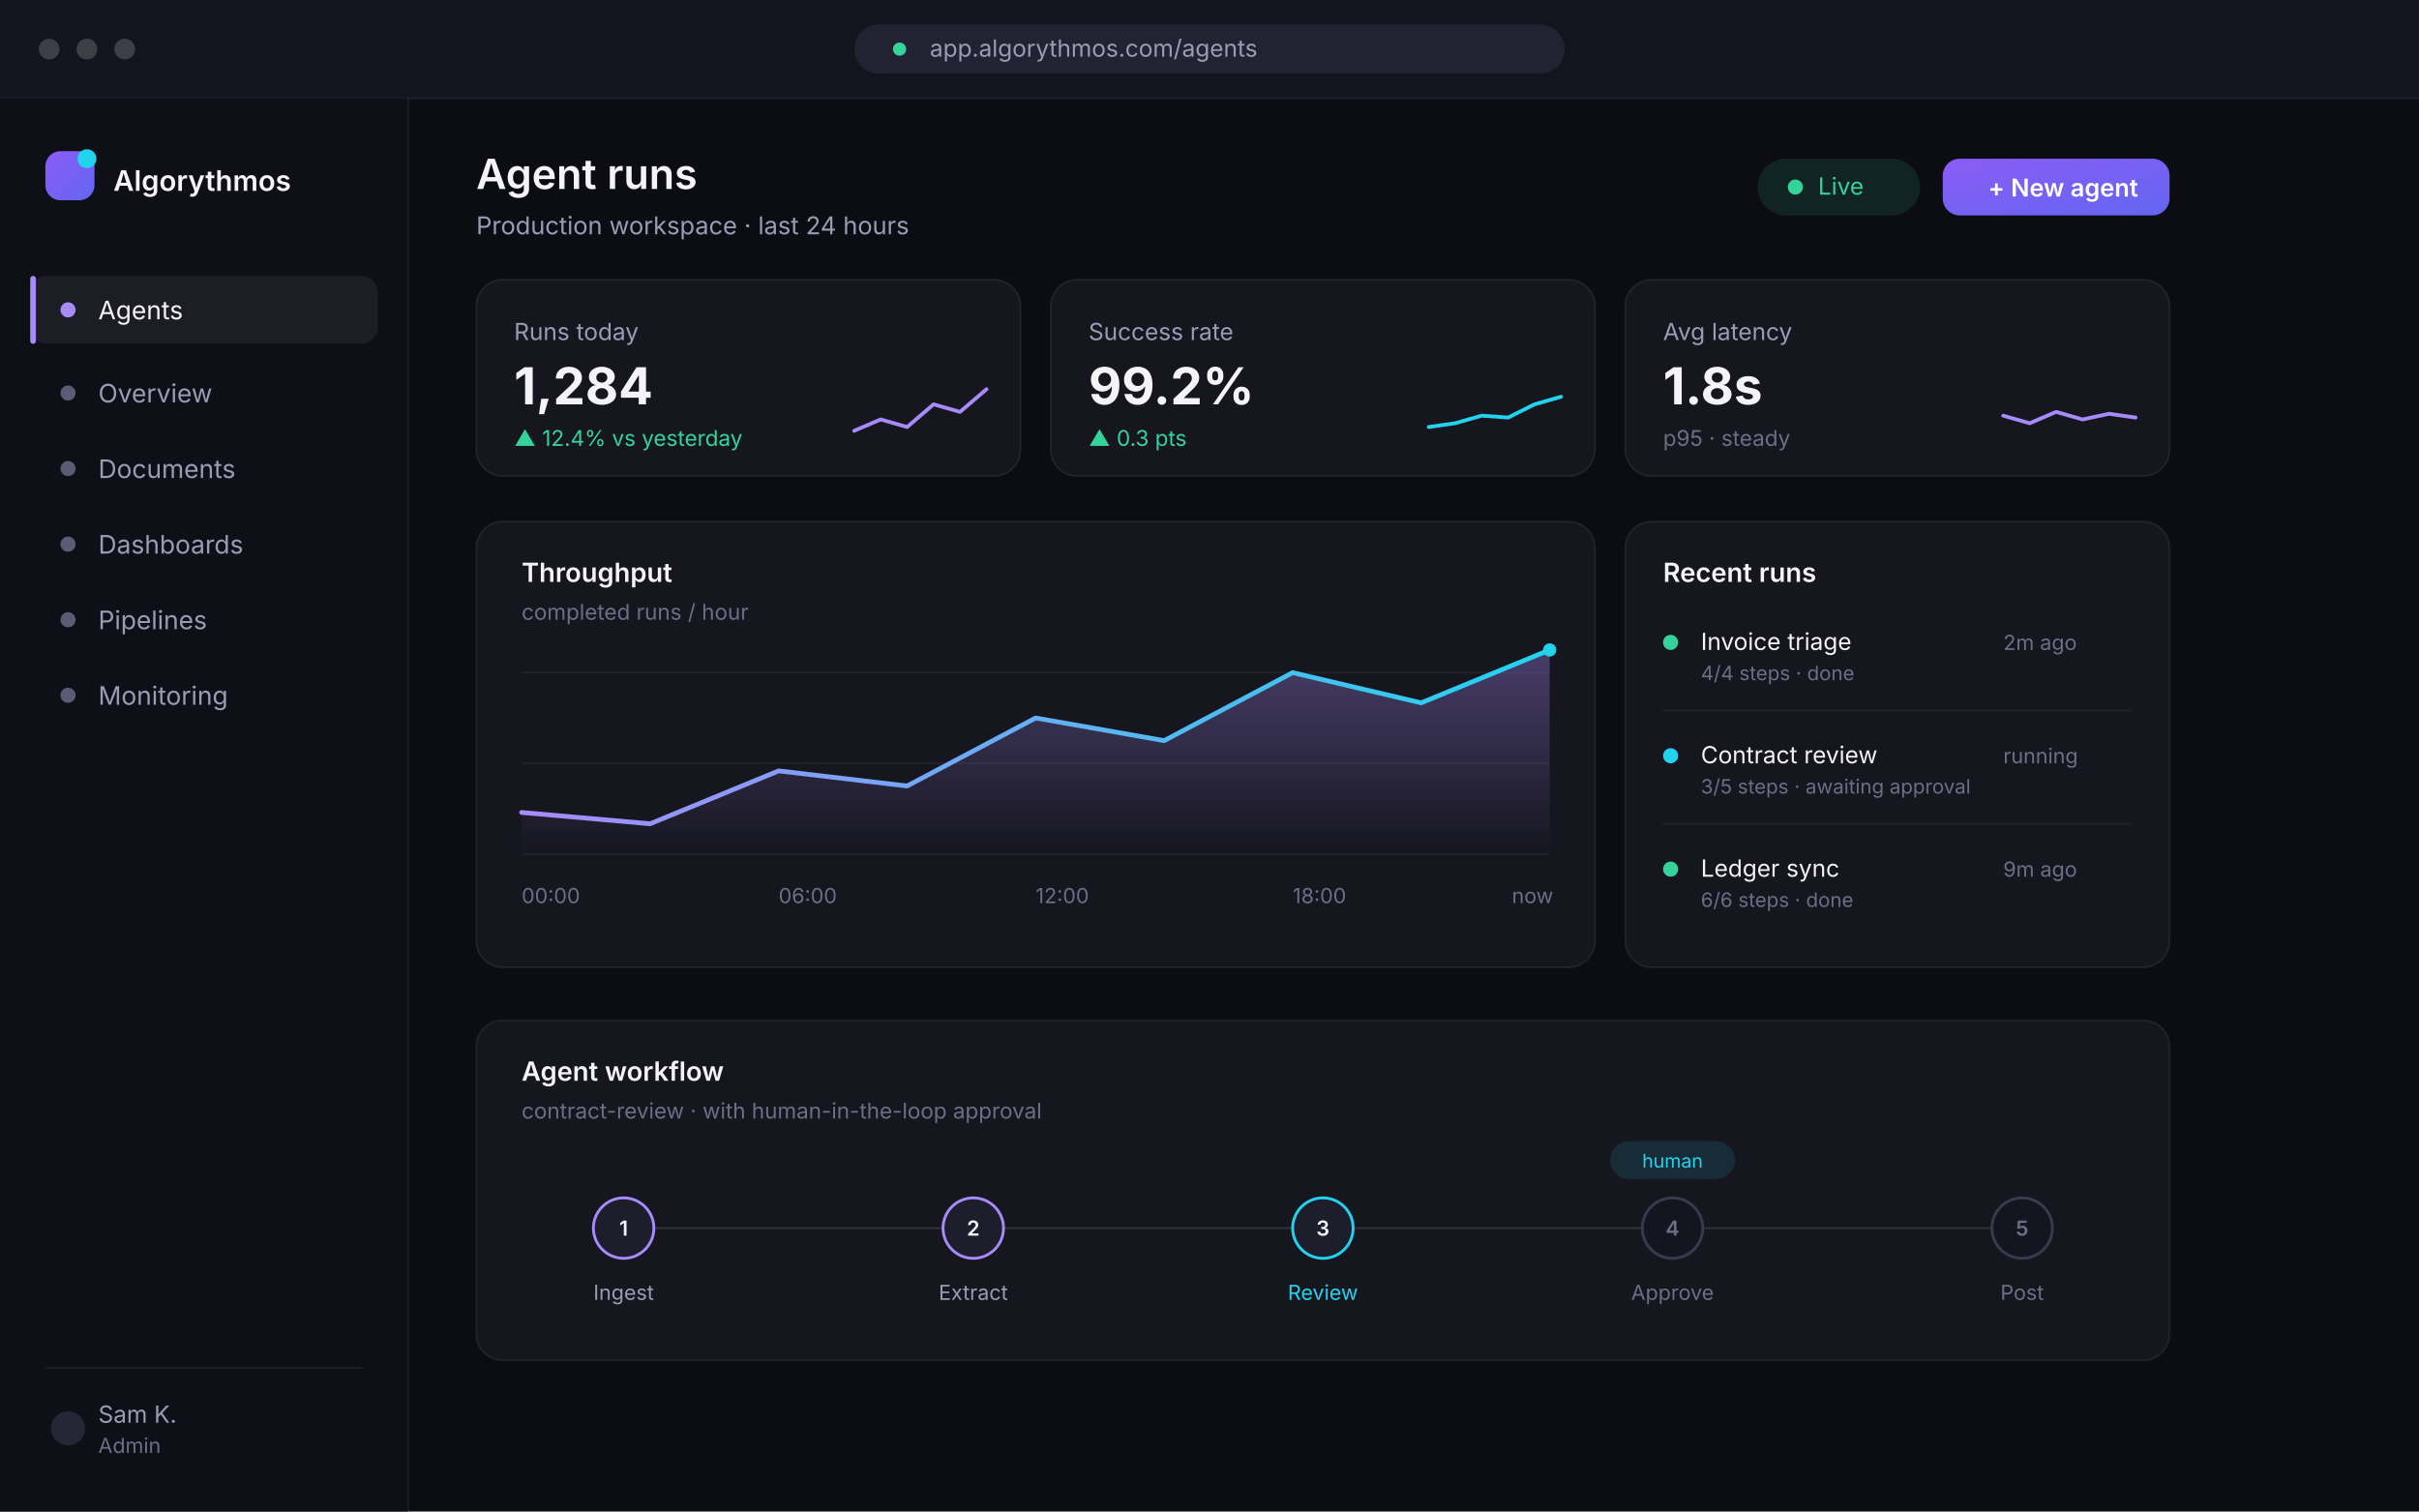
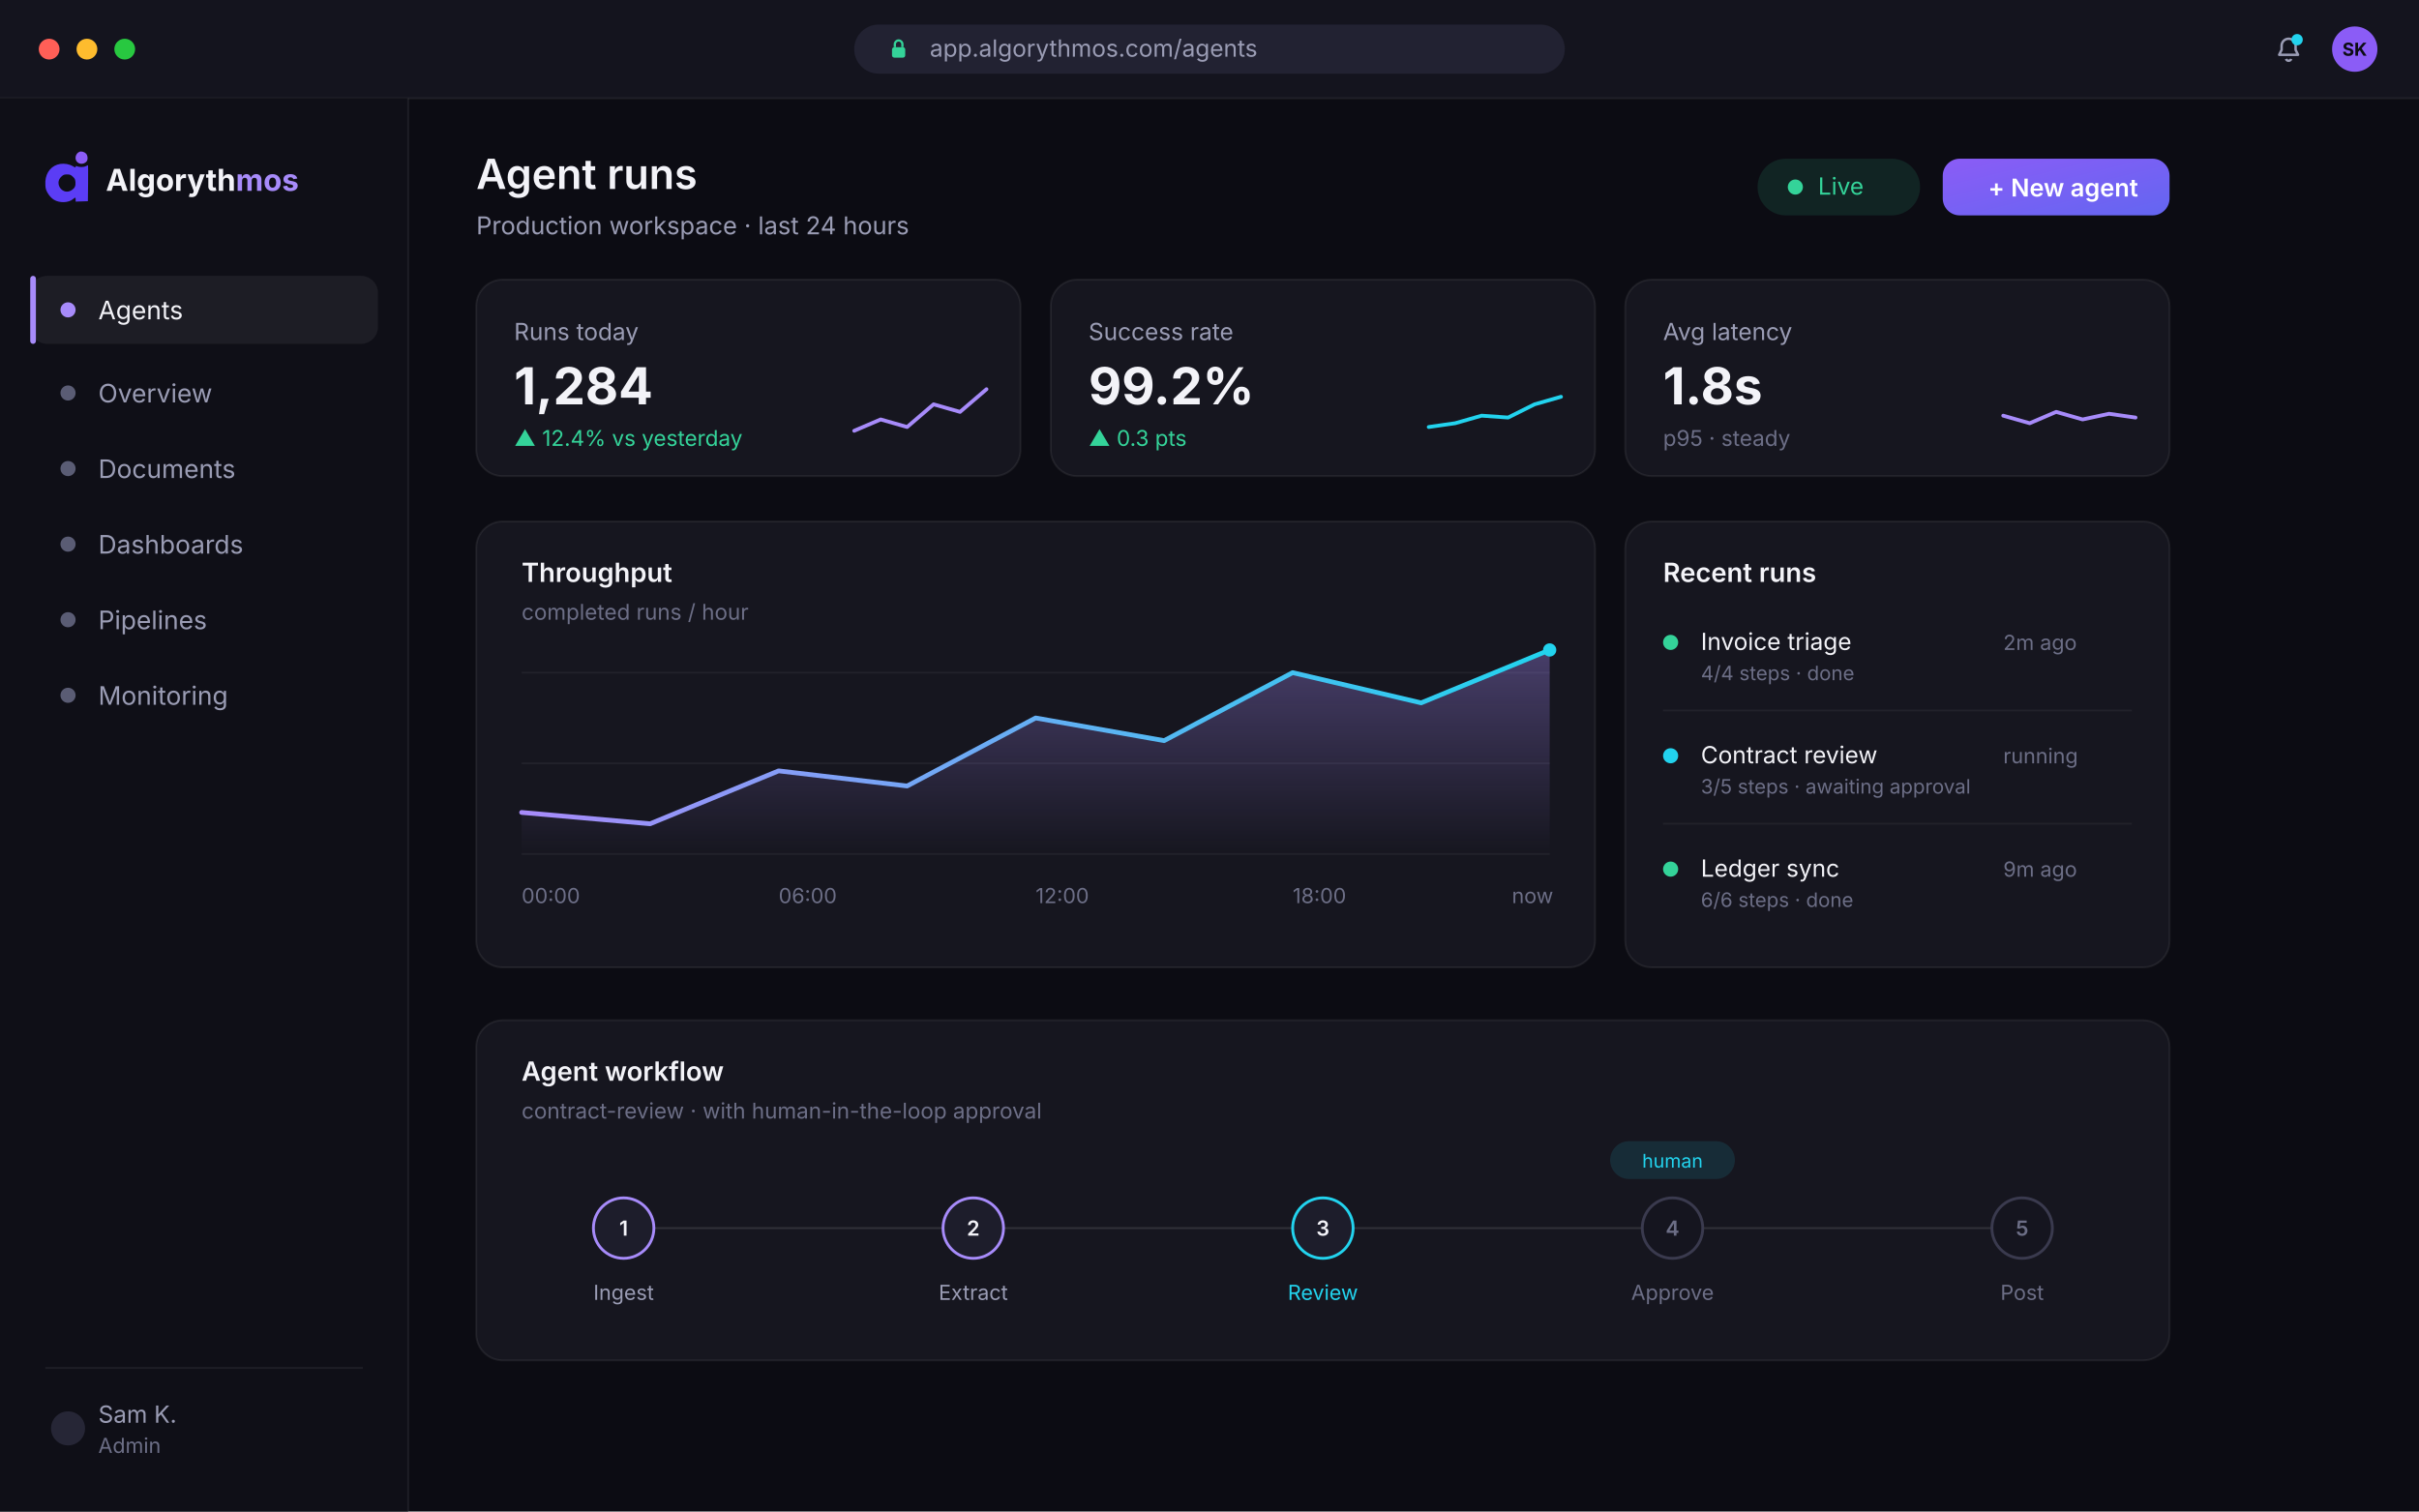
<svg xmlns="http://www.w3.org/2000/svg" viewBox="0 0 1280 800" width="1280" height="800" role="img" aria-label="Algorythmos AI console">
  <defs>
    <linearGradient id="hh-area" x1="0" y1="0" x2="0" y2="1">
      <stop offset="0" stop-color="#a78bfa" stop-opacity="0.34" />
      <stop offset="1" stop-color="#a78bfa" stop-opacity="0" />
    </linearGradient>
    <linearGradient id="hh-line" x1="0" y1="0" x2="1" y2="0">
      <stop offset="0" stop-color="#a78bfa" />
      <stop offset="1" stop-color="#22d3ee" />
    </linearGradient>
    <linearGradient id="hh-cta" x1="0" y1="0" x2="1" y2="1">
      <stop offset="0" stop-color="#8b5cf6" />
      <stop offset="1" stop-color="#6366f1" />
    </linearGradient>
    <style>
      text{font-family:'Inter',system-ui,-apple-system,Segoe UI,sans-serif;}
      .h{fill:#f3f3f8;} .m{fill:#9a9cb4;} .s{fill:#6c6e86;}
    </style>
  </defs>
  <rect width="1280" height="800" fill="#0c0c13" />
  <rect width="1280" height="52" fill="#14141e" />
  <line x1="0" y1="52" x2="1280" y2="52" stroke="#ffffff" stroke-opacity="0.07" />
-   <circle cx="26" cy="26" r="5.5" fill="#ffffff" fill-opacity="0.18" />
-   <circle cx="46" cy="26" r="5.5" fill="#ffffff" fill-opacity="0.18" />
-   <circle cx="66" cy="26" r="5.5" fill="#ffffff" fill-opacity="0.18" />
+   <circle cx="26" cy="26" r="5.5" fill="#ff5f57" />
+   <circle cx="46" cy="26" r="5.5" fill="#febc2e" />
+   <circle cx="66" cy="26" r="5.5" fill="#28c840" />
+   <path d="M1206 29h10l-1.3-2.6v-2.2a3.7 3.7 0 0 0-7.4 0v2.2zM1209.6 31.2a1.5 1.5 0 0 0 2.8 0" fill="none" stroke="#9a9cb4" stroke-width="1.3" stroke-linejoin="round" />
+   <circle cx="1215.5" cy="21" r="3" fill="#22d3ee" />
+   <circle cx="1246" cy="26" r="12" fill="#8b5cf6" />
+   <text x="1246" y="29.5" font-size="9.5" font-weight="700" text-anchor="middle" fill="#0c0c13">SK</text>
  <rect x="452" y="13" width="376" height="26" rx="13" fill="#222232" />
-   <circle cx="476" cy="26" r="3.5" fill="#34d399" />
+   <rect x="472" y="25" width="7" height="5.5" rx="1.2" fill="#34d399" />
+   <path d="M473.5 25v-1.6a2 2 0 0 1 4 0v1.6" fill="none" stroke="#34d399" stroke-width="1.2" />
  <text x="492" y="30" font-size="12.5" class="m">app.algorythmos.com/agents</text>
  <rect x="0" y="52" width="216" height="748" fill="#0f0f17" />
  <line x1="216" y1="52" x2="216" y2="800" stroke="#ffffff" stroke-opacity="0.07" />
-   <rect x="24" y="80" width="26" height="26" rx="8" fill="url(#hh-cta)" />
-   <circle cx="46" cy="84" r="5" fill="#22d3ee" />
-   <text x="60" y="101" font-size="15" font-weight="600" class="h">Algorythmos</text>
+   <g transform="translate(8.88 124.17) scale(0.035 -0.035)">
+     <path fill="#8b5cf6" d="M950 1253c-64-25-83-113-34-158 40-37 107-30 141 14 21 27 16 87-9 115-23 26-70 40-98 29z" />
+     <path fill="#5b3df5" d="M659 1069c-130-19-217-122-227-264-2-38 1-89 7-112 17-62 70-134 123-166 83-52 220-47 286 8 38 32 42 31 42-5v-31l93 3 92 3 3 273c1 149 1 272-1 272-2 0-18-7-36-16-32-16-97-16-133 0-13 6-18 4-18-8 0-14-7-13-44 9-52 31-123 43-187 34zm187-192c31-28 37-41 41-83 5-59-10-90-56-121-132-89-274 97-157 204 30 28 43 33 86 33 43 0 56-5 86-33z" />
+   </g>
+   <text x="56" y="101" font-size="16" font-weight="700" class="h">Algoryth<tspan fill="#a78bfa">mos</tspan>
+   </text>
  <rect x="16" y="146" width="184" height="36" rx="9" fill="#ffffff" fill-opacity="0.06" />
  <rect x="16" y="146" width="3" height="36" rx="1.5" fill="#a78bfa" />
  <circle cx="36" cy="164" r="4" fill="#a78bfa" />
  <text x="52" y="169" font-size="13.5" class="h">Agents</text>
  <circle cx="36" cy="208" r="4" fill="#5a5c74" />
  <text x="52" y="213" font-size="13.5" class="m">Overview</text>
  <circle cx="36" cy="248" r="4" fill="#5a5c74" />
  <text x="52" y="253" font-size="13.5" class="m">Documents</text>
  <circle cx="36" cy="288" r="4" fill="#5a5c74" />
  <text x="52" y="293" font-size="13.5" class="m">Dashboards</text>
  <circle cx="36" cy="328" r="4" fill="#5a5c74" />
  <text x="52" y="333" font-size="13.5" class="m">Pipelines</text>
  <circle cx="36" cy="368" r="4" fill="#5a5c74" />
  <text x="52" y="373" font-size="13.5" class="m">Monitoring</text>
  <line x1="24" y1="724" x2="192" y2="724" stroke="#ffffff" stroke-opacity="0.06" />
  <circle cx="36" cy="756" r="9" fill="#262636" />
  <text x="52" y="753" font-size="12.5" class="m">Sam K.</text>
  <text x="52" y="769" font-size="11" class="s">Admin</text>
  <text x="252" y="100" font-size="22" font-weight="600" class="h">Agent runs</text>
  <text x="252" y="124" font-size="13" class="m">Production workspace · last 24 hours</text>
  <rect x="930" y="84" width="86" height="30" rx="15" fill="#34d399" fill-opacity="0.12" />
  <circle cx="950" cy="99" r="4" fill="#34d399" />
  <text x="962" y="103" font-size="12.5" fill="#34d399">Live</text>
  <rect x="1028" y="84" width="120" height="30" rx="9" fill="url(#hh-cta)" />
  <text x="1052" y="104" font-size="13" font-weight="600" fill="#ffffff">+ New agent</text>
  <g>
    <rect x="252" y="148" width="288" height="104" rx="14" fill="#16161f" stroke="#ffffff" stroke-opacity="0.07" />
    <text x="272" y="180" font-size="12.5" class="m">Runs today</text>
    <text x="272" y="214" font-size="27" font-weight="700" class="h">1,284</text>
    <text x="272" y="236" font-size="11.5" fill="#34d399">▲ 12.4% vs yesterday</text>
    <polyline points="452,228 466,222 480,226 494,214 508,218 522,206" fill="none" stroke="#a78bfa" stroke-width="2" stroke-linecap="round" stroke-linejoin="round" />
  </g>
  <g>
    <rect x="556" y="148" width="288" height="104" rx="14" fill="#16161f" stroke="#ffffff" stroke-opacity="0.07" />
    <text x="576" y="180" font-size="12.5" class="m">Success rate</text>
    <text x="576" y="214" font-size="27" font-weight="700" class="h">99.2%</text>
    <text x="576" y="236" font-size="11.5" fill="#34d399">▲ 0.3 pts</text>
    <polyline points="756,226 770,224 784,220 798,221 812,214 826,210" fill="none" stroke="#22d3ee" stroke-width="2" stroke-linecap="round" stroke-linejoin="round" />
  </g>
  <g>
    <rect x="860" y="148" width="288" height="104" rx="14" fill="#16161f" stroke="#ffffff" stroke-opacity="0.07" />
    <text x="880" y="180" font-size="12.5" class="m">Avg latency</text>
    <text x="880" y="214" font-size="27" font-weight="700" class="h">1.8s</text>
    <text x="880" y="236" font-size="11.5" class="s">p95 · steady</text>
    <polyline points="1060,220 1074,224 1088,218 1102,222 1116,219 1130,221" fill="none" stroke="#a78bfa" stroke-width="2" stroke-linecap="round" stroke-linejoin="round" />
  </g>
  <rect x="252" y="276" width="592" height="236" rx="14" fill="#16161f" stroke="#ffffff" stroke-opacity="0.07" />
  <text x="276" y="308" font-size="14" font-weight="600" class="h">Throughput</text>
  <text x="276" y="328" font-size="11.5" class="s">completed runs / hour</text>
  <g stroke="#ffffff" stroke-opacity="0.05">
    <line x1="276" y1="356" x2="820" y2="356" />
    <line x1="276" y1="404" x2="820" y2="404" />
    <line x1="276" y1="452" x2="820" y2="452" />
  </g>
  <path d="M276 452 L276 430 L344 436 L412 408 L480 416 L548 380 L616 392 L684 356 L752 372 L820 344 L820 452 Z" fill="url(#hh-area)" />
  <polyline points="276,430 344,436 412,408 480,416 548,380 616,392 684,356 752,372 820,344" fill="none" stroke="url(#hh-line)" stroke-width="2.5" stroke-linecap="round" stroke-linejoin="round" />
  <circle cx="820" cy="344" r="3.5" fill="#22d3ee" />
  <g font-size="11" class="s">
    <text x="276" y="478">00:00</text>
    <text x="412" y="478">06:00</text>
    <text x="548" y="478">12:00</text>
    <text x="684" y="478">18:00</text>
    <text x="800" y="478">now</text>
  </g>
  <rect x="860" y="276" width="288" height="236" rx="14" fill="#16161f" stroke="#ffffff" stroke-opacity="0.07" />
  <text x="880" y="308" font-size="14" font-weight="600" class="h">Recent runs</text>
  <g>
    <circle cx="884" cy="340" r="4" fill="#34d399" />
    <text x="900" y="344" font-size="12.5" class="h">Invoice triage</text>
    <text x="1060" y="344" font-size="11" class="s">2m ago</text>
    <text x="900" y="360" font-size="10.5" class="s">4/4 steps · done</text>
  </g>
  <line x1="880" y1="376" x2="1128" y2="376" stroke="#ffffff" stroke-opacity="0.05" />
  <g>
    <circle cx="884" cy="400" r="4" fill="#22d3ee" />
    <text x="900" y="404" font-size="12.5" class="h">Contract review</text>
    <text x="1060" y="404" font-size="11" class="s">running</text>
    <text x="900" y="420" font-size="10.5" class="s">3/5 steps · awaiting approval</text>
  </g>
  <line x1="880" y1="436" x2="1128" y2="436" stroke="#ffffff" stroke-opacity="0.05" />
  <g>
    <circle cx="884" cy="460" r="4" fill="#34d399" />
    <text x="900" y="464" font-size="12.5" class="h">Ledger sync</text>
    <text x="1060" y="464" font-size="11" class="s">9m ago</text>
    <text x="900" y="480" font-size="10.5" class="s">6/6 steps · done</text>
  </g>
  <rect x="252" y="540" width="896" height="180" rx="14" fill="#16161f" stroke="#ffffff" stroke-opacity="0.07" />
  <text x="276" y="572" font-size="14" font-weight="600" class="h">Agent workflow</text>
  <text x="276" y="592" font-size="11.5" class="s">contract-review · with human-in-the-loop approval</text>
  <line x1="330" y1="650" x2="1070" y2="650" stroke="#ffffff" stroke-opacity="0.12" />
  <line x1="330" y1="650" x2="700" y2="650" stroke="url(#hh-line)" stroke-width="2" />
  <g>
    <circle cx="330" cy="650" r="16" fill="#1d1d2b" stroke="#a78bfa" stroke-width="1.5" />
    <text x="330" y="654" font-size="11" font-weight="600" text-anchor="middle" class="h">1</text>
    <text x="330" y="688" font-size="11" text-anchor="middle" class="m">Ingest</text>
  </g>
  <g>
    <circle cx="515" cy="650" r="16" fill="#1d1d2b" stroke="#a78bfa" stroke-width="1.5" />
    <text x="515" y="654" font-size="11" font-weight="600" text-anchor="middle" class="h">2</text>
    <text x="515" y="688" font-size="11" text-anchor="middle" class="m">Extract</text>
  </g>
  <g>
    <circle cx="700" cy="650" r="16" fill="#1d1d2b" stroke="#22d3ee" stroke-width="1.5" />
    <text x="700" y="654" font-size="11" font-weight="600" text-anchor="middle" class="h">3</text>
    <text x="700" y="688" font-size="11" text-anchor="middle" fill="#22d3ee">Review</text>
  </g>
  <g>
    <circle cx="885" cy="650" r="16" fill="#15151f" stroke="#3a3a4e" stroke-width="1.5" />
    <text x="885" y="654" font-size="11" font-weight="600" text-anchor="middle" class="s">4</text>
    <text x="885" y="688" font-size="11" text-anchor="middle" class="s">Approve</text>
  </g>
  <g>
    <circle cx="1070" cy="650" r="16" fill="#15151f" stroke="#3a3a4e" stroke-width="1.5" />
    <text x="1070" y="654" font-size="11" font-weight="600" text-anchor="middle" class="s">5</text>
    <text x="1070" y="688" font-size="11" text-anchor="middle" class="s">Post</text>
  </g>
  <rect x="852" y="604" width="66" height="20" rx="10" fill="#22d3ee" fill-opacity="0.12" />
  <text x="885" y="618" font-size="10" text-anchor="middle" fill="#22d3ee">human</text>
</svg>
